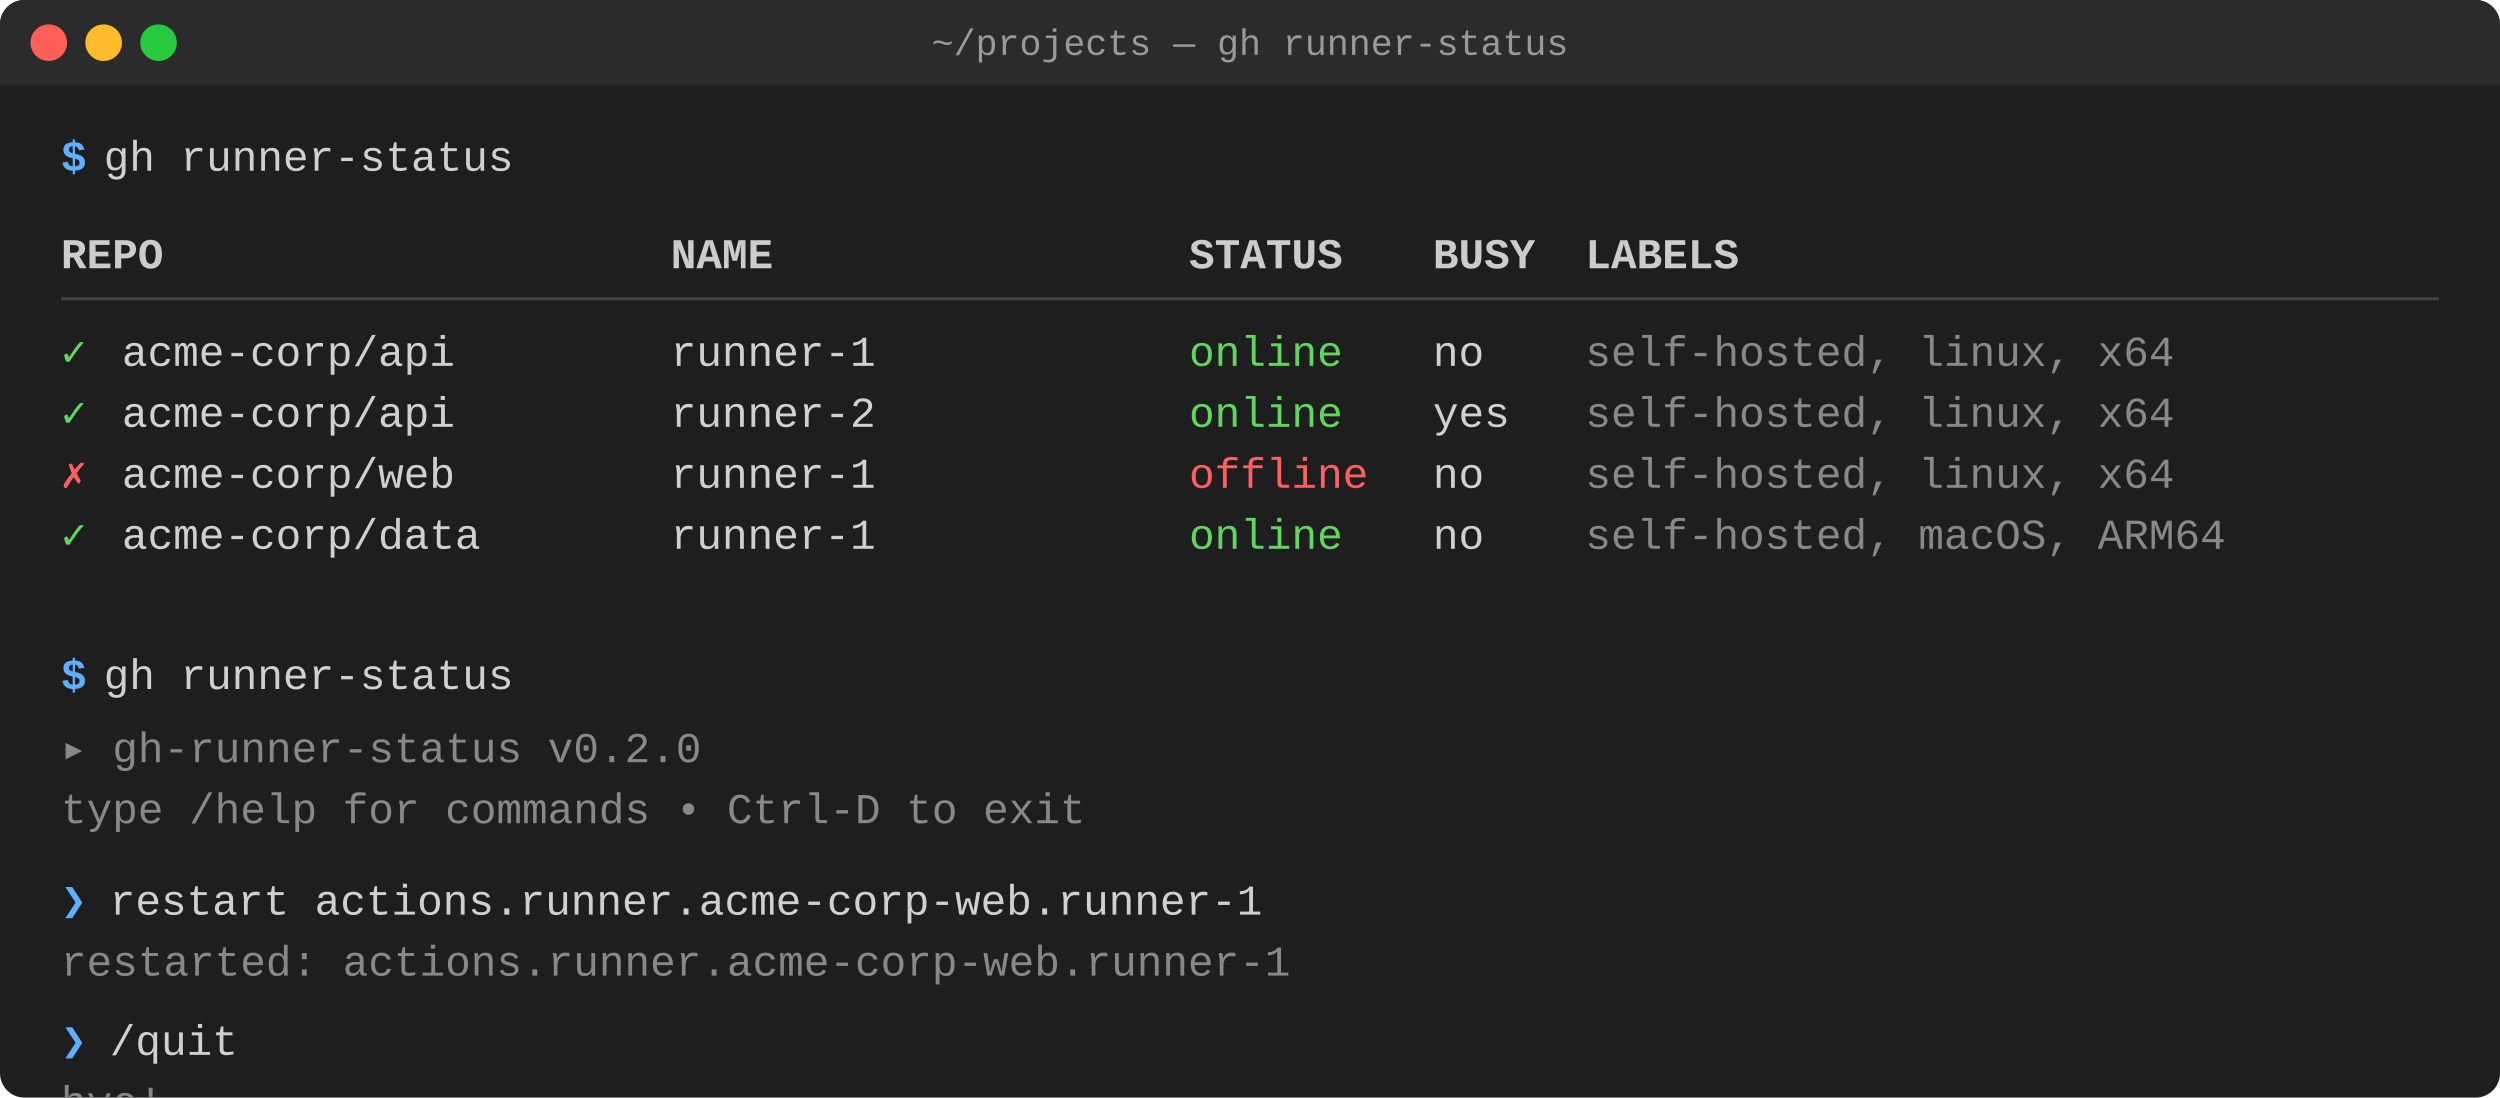
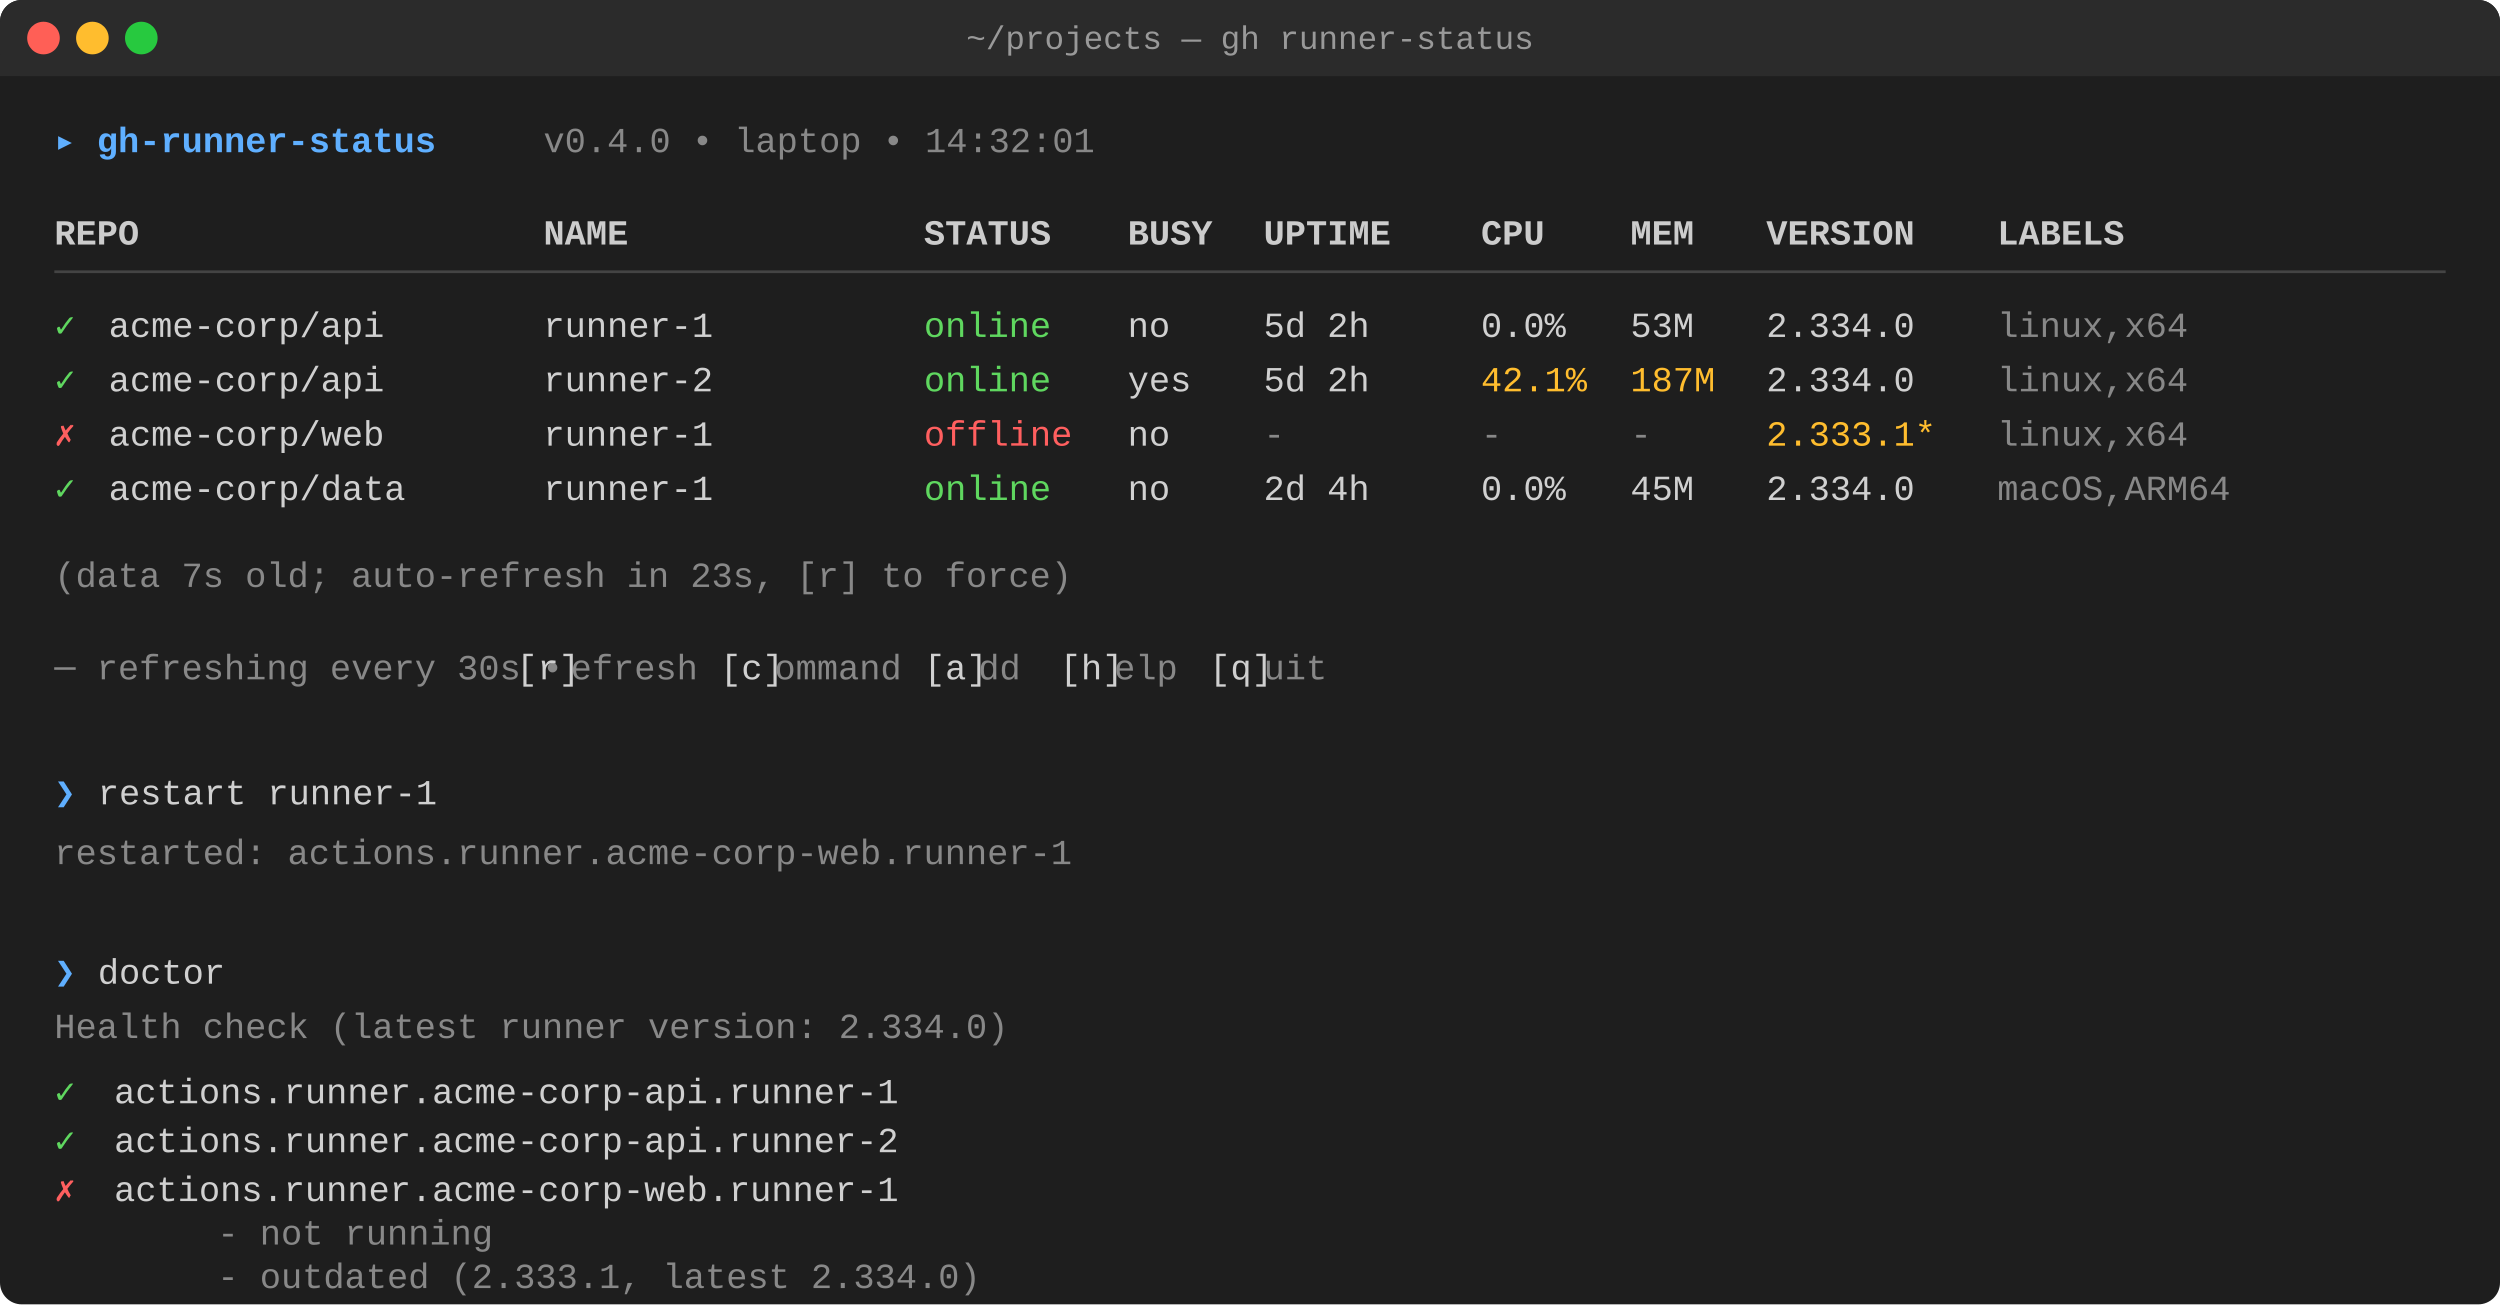
- <svg xmlns="http://www.w3.org/2000/svg" viewBox="0 0 820 360" font-family="ui-monospace, Menlo, Monaco, Consolas, 'Liberation Mono', monospace" font-size="14">
+ <svg xmlns="http://www.w3.org/2000/svg" viewBox="0 0 920 480" font-family="ui-monospace, Menlo, Monaco, Consolas, 'Liberation Mono', monospace" font-size="13">
  <style>
    .bg     { fill: #1e1e1e; }
    .chrome { fill: #2b2b2b; }
    .dot-r  { fill: #ff5f56; }
    .dot-y  { fill: #ffbd2e; }
    .dot-g  { fill: #27c93f; }
    .title  { fill: #999; font-size: 12px; }
    .text   { fill: #d0d0d0; }
    .dim    { fill: #888; }
-     .prompt { fill: #5fafff; font-weight: 600; }
+     .accent { fill: #5fafff; font-weight: 600; }
    .ok     { fill: #5fd75f; }
+     .warn   { fill: #ffbd2e; }
    .err    { fill: #ff5f5f; }
    .hdr    { fill: #cccccc; font-weight: 600; }
    .rule   { stroke: #444; stroke-width: 1; }
  </style>
-   <rect class="bg" width="820" height="360" rx="8" />
-   <rect class="chrome" width="820" height="28" rx="8" />
-   <rect class="chrome" y="20" width="820" height="8" />
+   <rect class="bg" width="920" height="480" rx="8" />
+   <rect class="chrome" width="920" height="28" rx="8" />
+   <rect class="chrome" y="20" width="920" height="8" />
  <circle class="dot-r" cx="16" cy="14" r="6" />
  <circle class="dot-y" cx="34" cy="14" r="6" />
  <circle class="dot-g" cx="52" cy="14" r="6" />
-   <text class="title" x="410" y="18" text-anchor="middle">~/projects — gh runner-status</text>
+   <text class="title" x="460" y="18" text-anchor="middle">~/projects — gh runner-status</text>
  <g transform="translate(20, 56)">
-     <text class="prompt" x="0" y="0">$</text>
-     <text class="text" x="14" y="0">gh runner-status</text>
-     <text class="hdr" x="0" y="32">  REPO</text>
-     <text class="hdr" x="200" y="32">NAME</text>
-     <text class="hdr" x="370" y="32">STATUS</text>
-     <text class="hdr" x="450" y="32">BUSY</text>
-     <text class="hdr" x="500" y="32">LABELS</text>
-     <line class="rule" x1="0" y1="42" x2="780" y2="42" />
-     <text class="ok" x="0" y="64">✓</text>
-     <text class="text" x="20" y="64">acme-corp/api</text>
-     <text class="text" x="200" y="64">runner-1</text>
-     <text class="ok" x="370" y="64">online</text>
-     <text class="text" x="450" y="64">no</text>
-     <text class="dim" x="500" y="64">self-hosted, linux, x64</text>
-     <text class="ok" x="0" y="84">✓</text>
-     <text class="text" x="20" y="84">acme-corp/api</text>
-     <text class="text" x="200" y="84">runner-2</text>
-     <text class="ok" x="370" y="84">online</text>
-     <text class="text" x="450" y="84">yes</text>
-     <text class="dim" x="500" y="84">self-hosted, linux, x64</text>
-     <text class="err" x="0" y="104">✗</text>
-     <text class="text" x="20" y="104">acme-corp/web</text>
-     <text class="text" x="200" y="104">runner-1</text>
-     <text class="err" x="370" y="104">offline</text>
-     <text class="text" x="450" y="104">no</text>
-     <text class="dim" x="500" y="104">self-hosted, linux, x64</text>
-     <text class="ok" x="0" y="124">✓</text>
-     <text class="text" x="20" y="124">acme-corp/data</text>
-     <text class="text" x="200" y="124">runner-1</text>
-     <text class="ok" x="370" y="124">online</text>
-     <text class="text" x="450" y="124">no</text>
-     <text class="dim" x="500" y="124">self-hosted, macOS, ARM64</text>
-     <text class="prompt" x="0" y="170">$</text>
-     <text class="text" x="14" y="170">gh runner-status</text>
-     <text class="dim" x="0" y="194">▸ gh-runner-status v0.2.0</text>
-     <text class="dim" x="0" y="214">type /help for commands • Ctrl-D to exit</text>
-     <text class="prompt" x="0" y="244">❯</text>
-     <text class="text" x="16" y="244">restart actions.runner.acme-corp-web.runner-1</text>
-     <text class="dim" x="0" y="264">restarted: actions.runner.acme-corp-web.runner-1</text>
-     <text class="prompt" x="0" y="290">❯</text>
-     <text class="text" x="16" y="290">/quit</text>
-     <text class="dim" x="0" y="310">bye!</text>
+     <text class="accent" x="0" y="0">▸ gh-runner-status</text>
+     <text class="dim" x="180" y="0">v0.4.0 • laptop • 14:32:01</text>
+     <text class="hdr" x="0" y="34">  REPO</text>
+     <text class="hdr" x="180" y="34">NAME</text>
+     <text class="hdr" x="320" y="34">STATUS</text>
+     <text class="hdr" x="395" y="34">BUSY</text>
+     <text class="hdr" x="445" y="34">UPTIME</text>
+     <text class="hdr" x="525" y="34">CPU</text>
+     <text class="hdr" x="580" y="34">MEM</text>
+     <text class="hdr" x="630" y="34">VERSION</text>
+     <text class="hdr" x="715" y="34">LABELS</text>
+     <line class="rule" x1="0" y1="44" x2="880" y2="44" />
+     <text class="ok" x="0" y="68">✓</text>
+     <text class="text" x="20" y="68">acme-corp/api</text>
+     <text class="text" x="180" y="68">runner-1</text>
+     <text class="ok" x="320" y="68">online</text>
+     <text class="text" x="395" y="68">no</text>
+     <text class="text" x="445" y="68">5d 2h</text>
+     <text class="text" x="525" y="68">0.0%</text>
+     <text class="text" x="580" y="68">53M</text>
+     <text class="text" x="630" y="68">2.334.0</text>
+     <text class="dim" x="715" y="68">linux,x64</text>
+     <text class="ok" x="0" y="88">✓</text>
+     <text class="text" x="20" y="88">acme-corp/api</text>
+     <text class="text" x="180" y="88">runner-2</text>
+     <text class="ok" x="320" y="88">online</text>
+     <text class="text" x="395" y="88">yes</text>
+     <text class="text" x="445" y="88">5d 2h</text>
+     <text class="warn" x="525" y="88">42.1%</text>
+     <text class="warn" x="580" y="88">187M</text>
+     <text class="text" x="630" y="88">2.334.0</text>
+     <text class="dim" x="715" y="88">linux,x64</text>
+     <text class="err" x="0" y="108">✗</text>
+     <text class="text" x="20" y="108">acme-corp/web</text>
+     <text class="text" x="180" y="108">runner-1</text>
+     <text class="err" x="320" y="108">offline</text>
+     <text class="text" x="395" y="108">no</text>
+     <text class="dim" x="445" y="108">-</text>
+     <text class="dim" x="525" y="108">-</text>
+     <text class="dim" x="580" y="108">-</text>
+     <text class="warn" x="630" y="108">2.333.1*</text>
+     <text class="dim" x="715" y="108">linux,x64</text>
+     <text class="ok" x="0" y="128">✓</text>
+     <text class="text" x="20" y="128">acme-corp/data</text>
+     <text class="text" x="180" y="128">runner-1</text>
+     <text class="ok" x="320" y="128">online</text>
+     <text class="text" x="395" y="128">no</text>
+     <text class="text" x="445" y="128">2d 4h</text>
+     <text class="text" x="525" y="128">0.0%</text>
+     <text class="text" x="580" y="128">45M</text>
+     <text class="text" x="630" y="128">2.334.0</text>
+     <text class="dim" x="715" y="128">macOS,ARM64</text>
+     <text class="dim" x="0" y="160">  (data 7s old; auto-refresh in 23s, [r] to force)</text>
+     <text class="dim" x="0" y="194">─ refreshing every 30s •</text>
+     <text class="text" x="170" y="194">[r]</text>
+     <text class="dim" x="190" y="194">efresh</text>
+     <text class="text" x="245" y="194">[c]</text>
+     <text class="dim" x="265" y="194">ommand</text>
+     <text class="text" x="320" y="194">[a]</text>
+     <text class="dim" x="340" y="194">dd</text>
+     <text class="text" x="370" y="194">[h]</text>
+     <text class="dim" x="390" y="194">elp</text>
+     <text class="text" x="425" y="194">[q]</text>
+     <text class="dim" x="445" y="194">uit</text>
+     <text class="accent" x="0" y="240">❯</text>
+     <text class="text" x="16" y="240">restart runner-1</text>
+     <text class="dim" x="0" y="262">restarted: actions.runner.acme-corp-web.runner-1</text>
+     <text class="accent" x="0" y="306">❯</text>
+     <text class="text" x="16" y="306">doctor</text>
+     <text class="dim" x="0" y="326">Health check (latest runner version: 2.334.0)</text>
+     <text class="ok" x="0" y="350">  ✓</text>
+     <text class="text" x="22" y="350">actions.runner.acme-corp-api.runner-1</text>
+     <text class="ok" x="0" y="368">  ✓</text>
+     <text class="text" x="22" y="368">actions.runner.acme-corp-api.runner-2</text>
+     <text class="err" x="0" y="386">  ✗</text>
+     <text class="text" x="22" y="386">actions.runner.acme-corp-web.runner-1</text>
+     <text class="dim" x="60" y="402">- not running</text>
+     <text class="dim" x="60" y="418">- outdated (2.333.1, latest 2.334.0)</text>
+     <text class="ok" x="0" y="440">  ✓</text>
+     <text class="text" x="22" y="440">actions.runner.acme-corp-data.runner-1</text>
  </g>
</svg>
